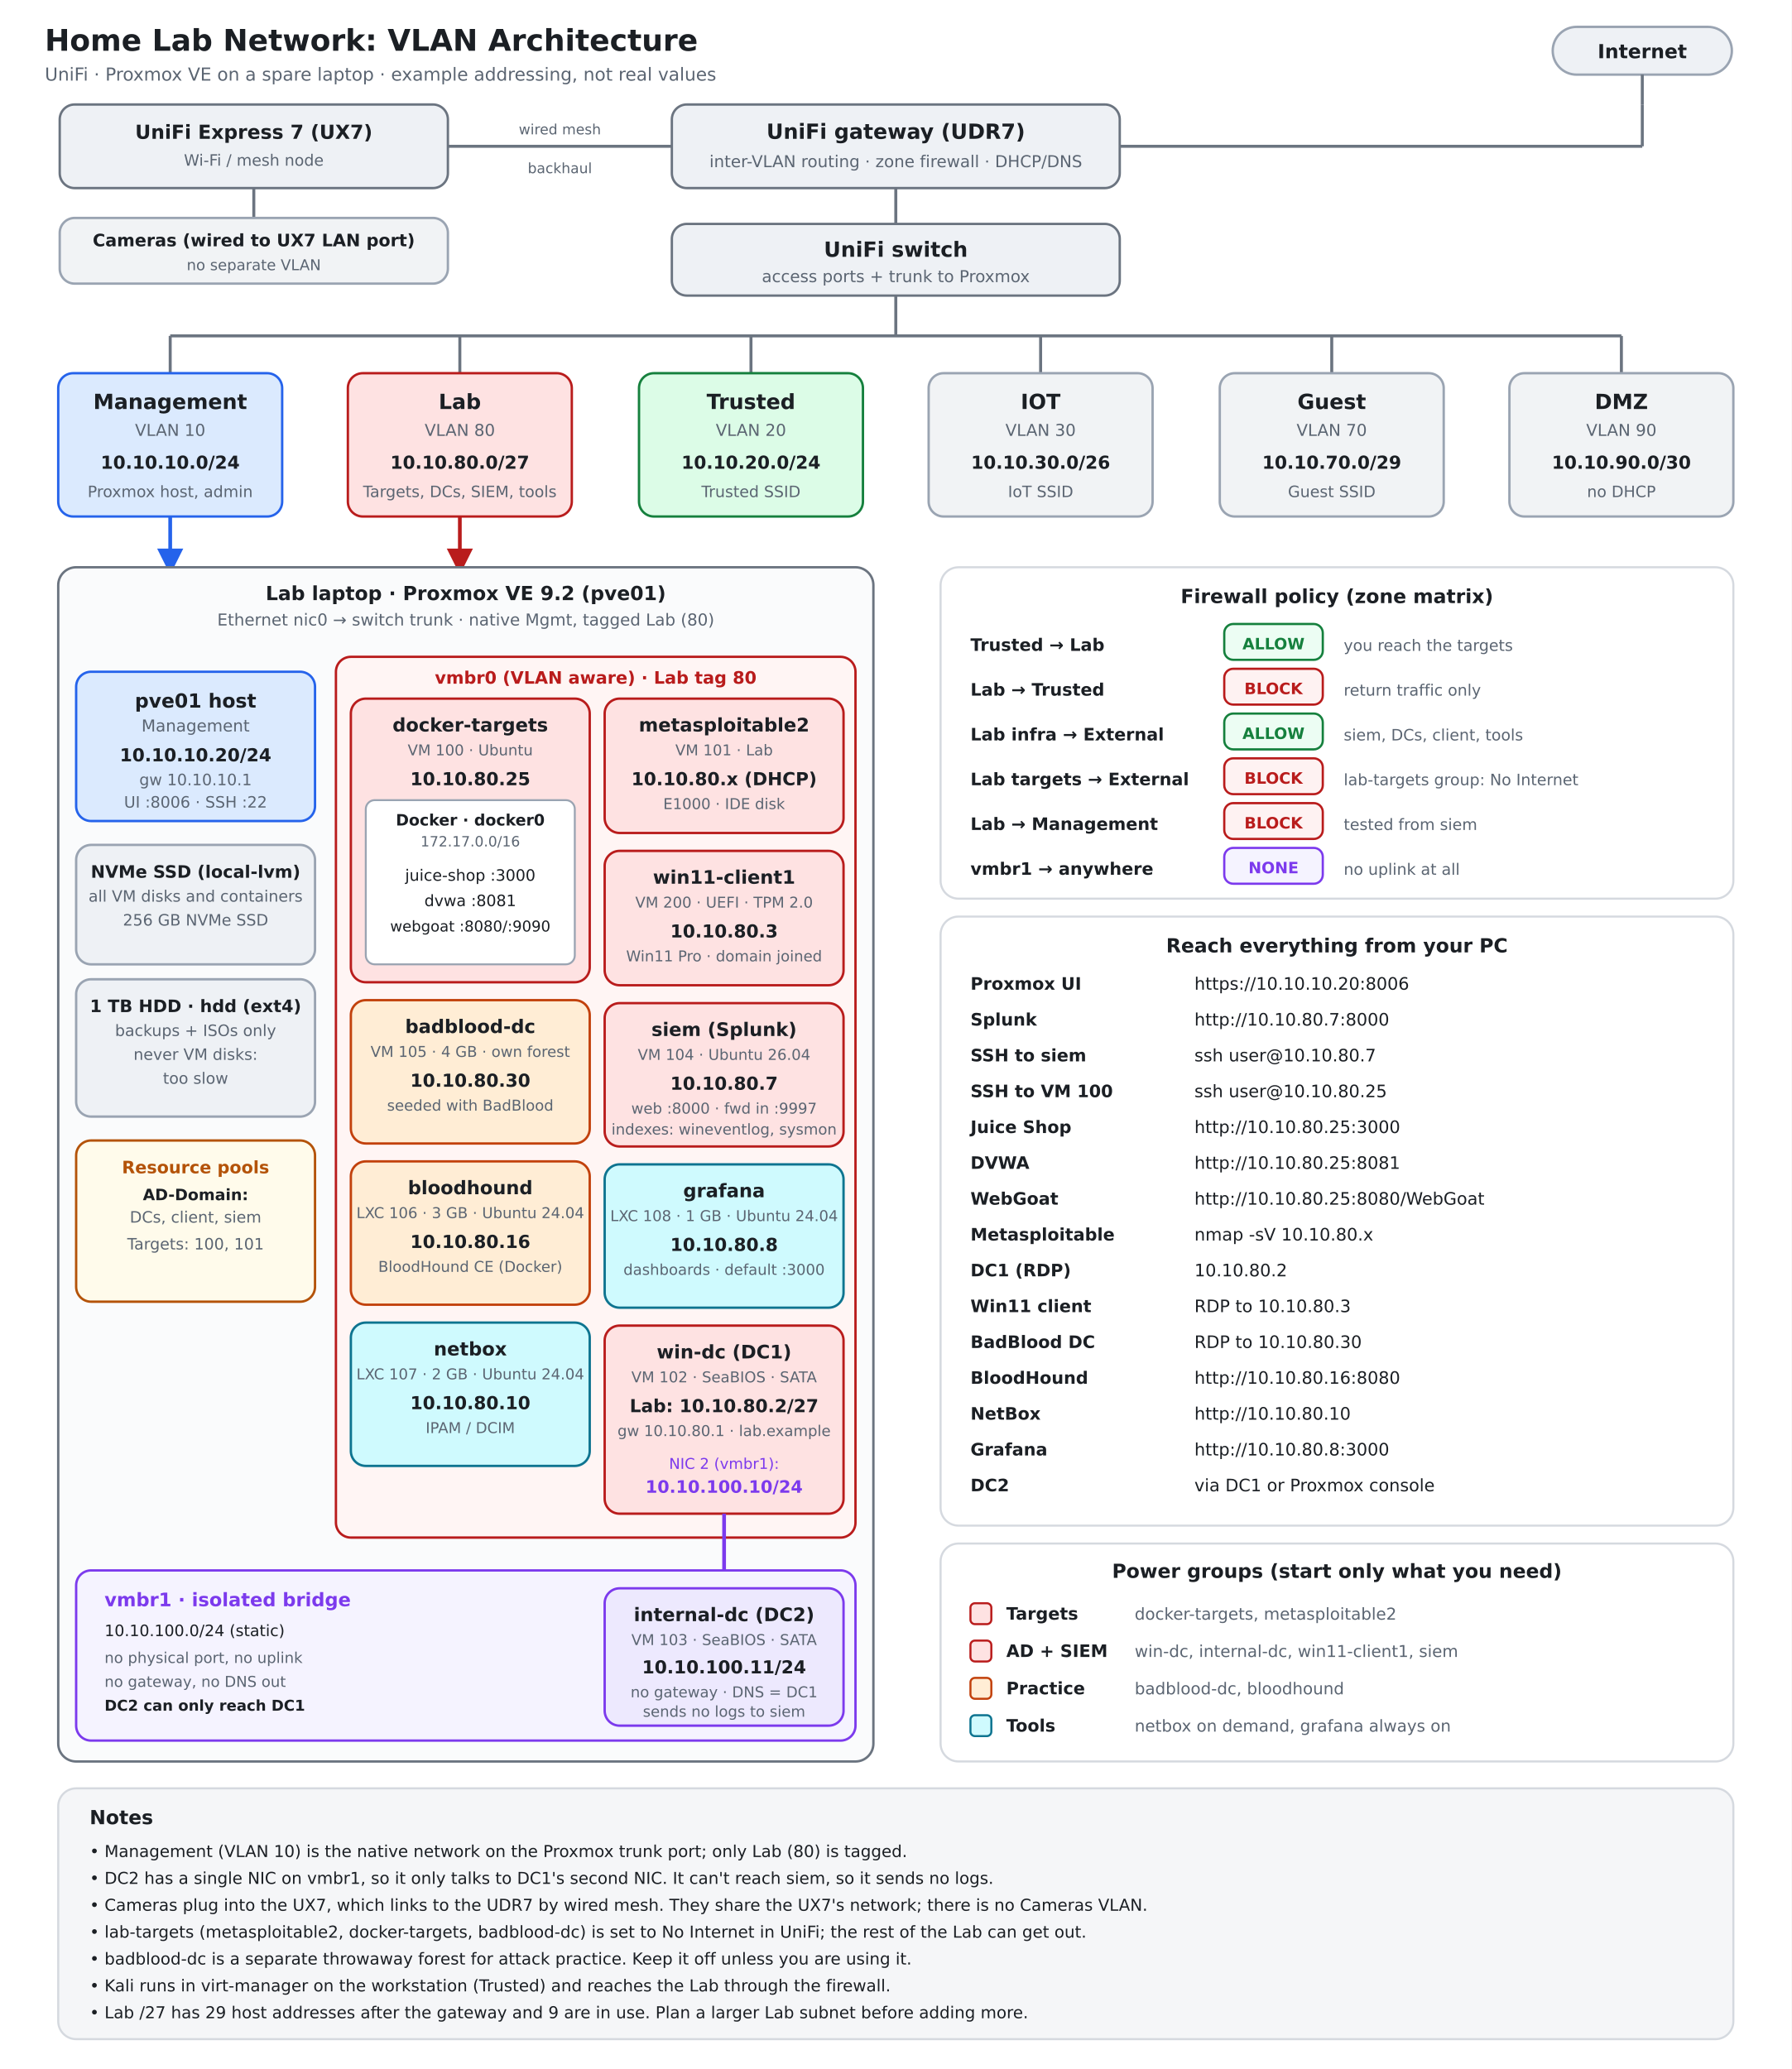
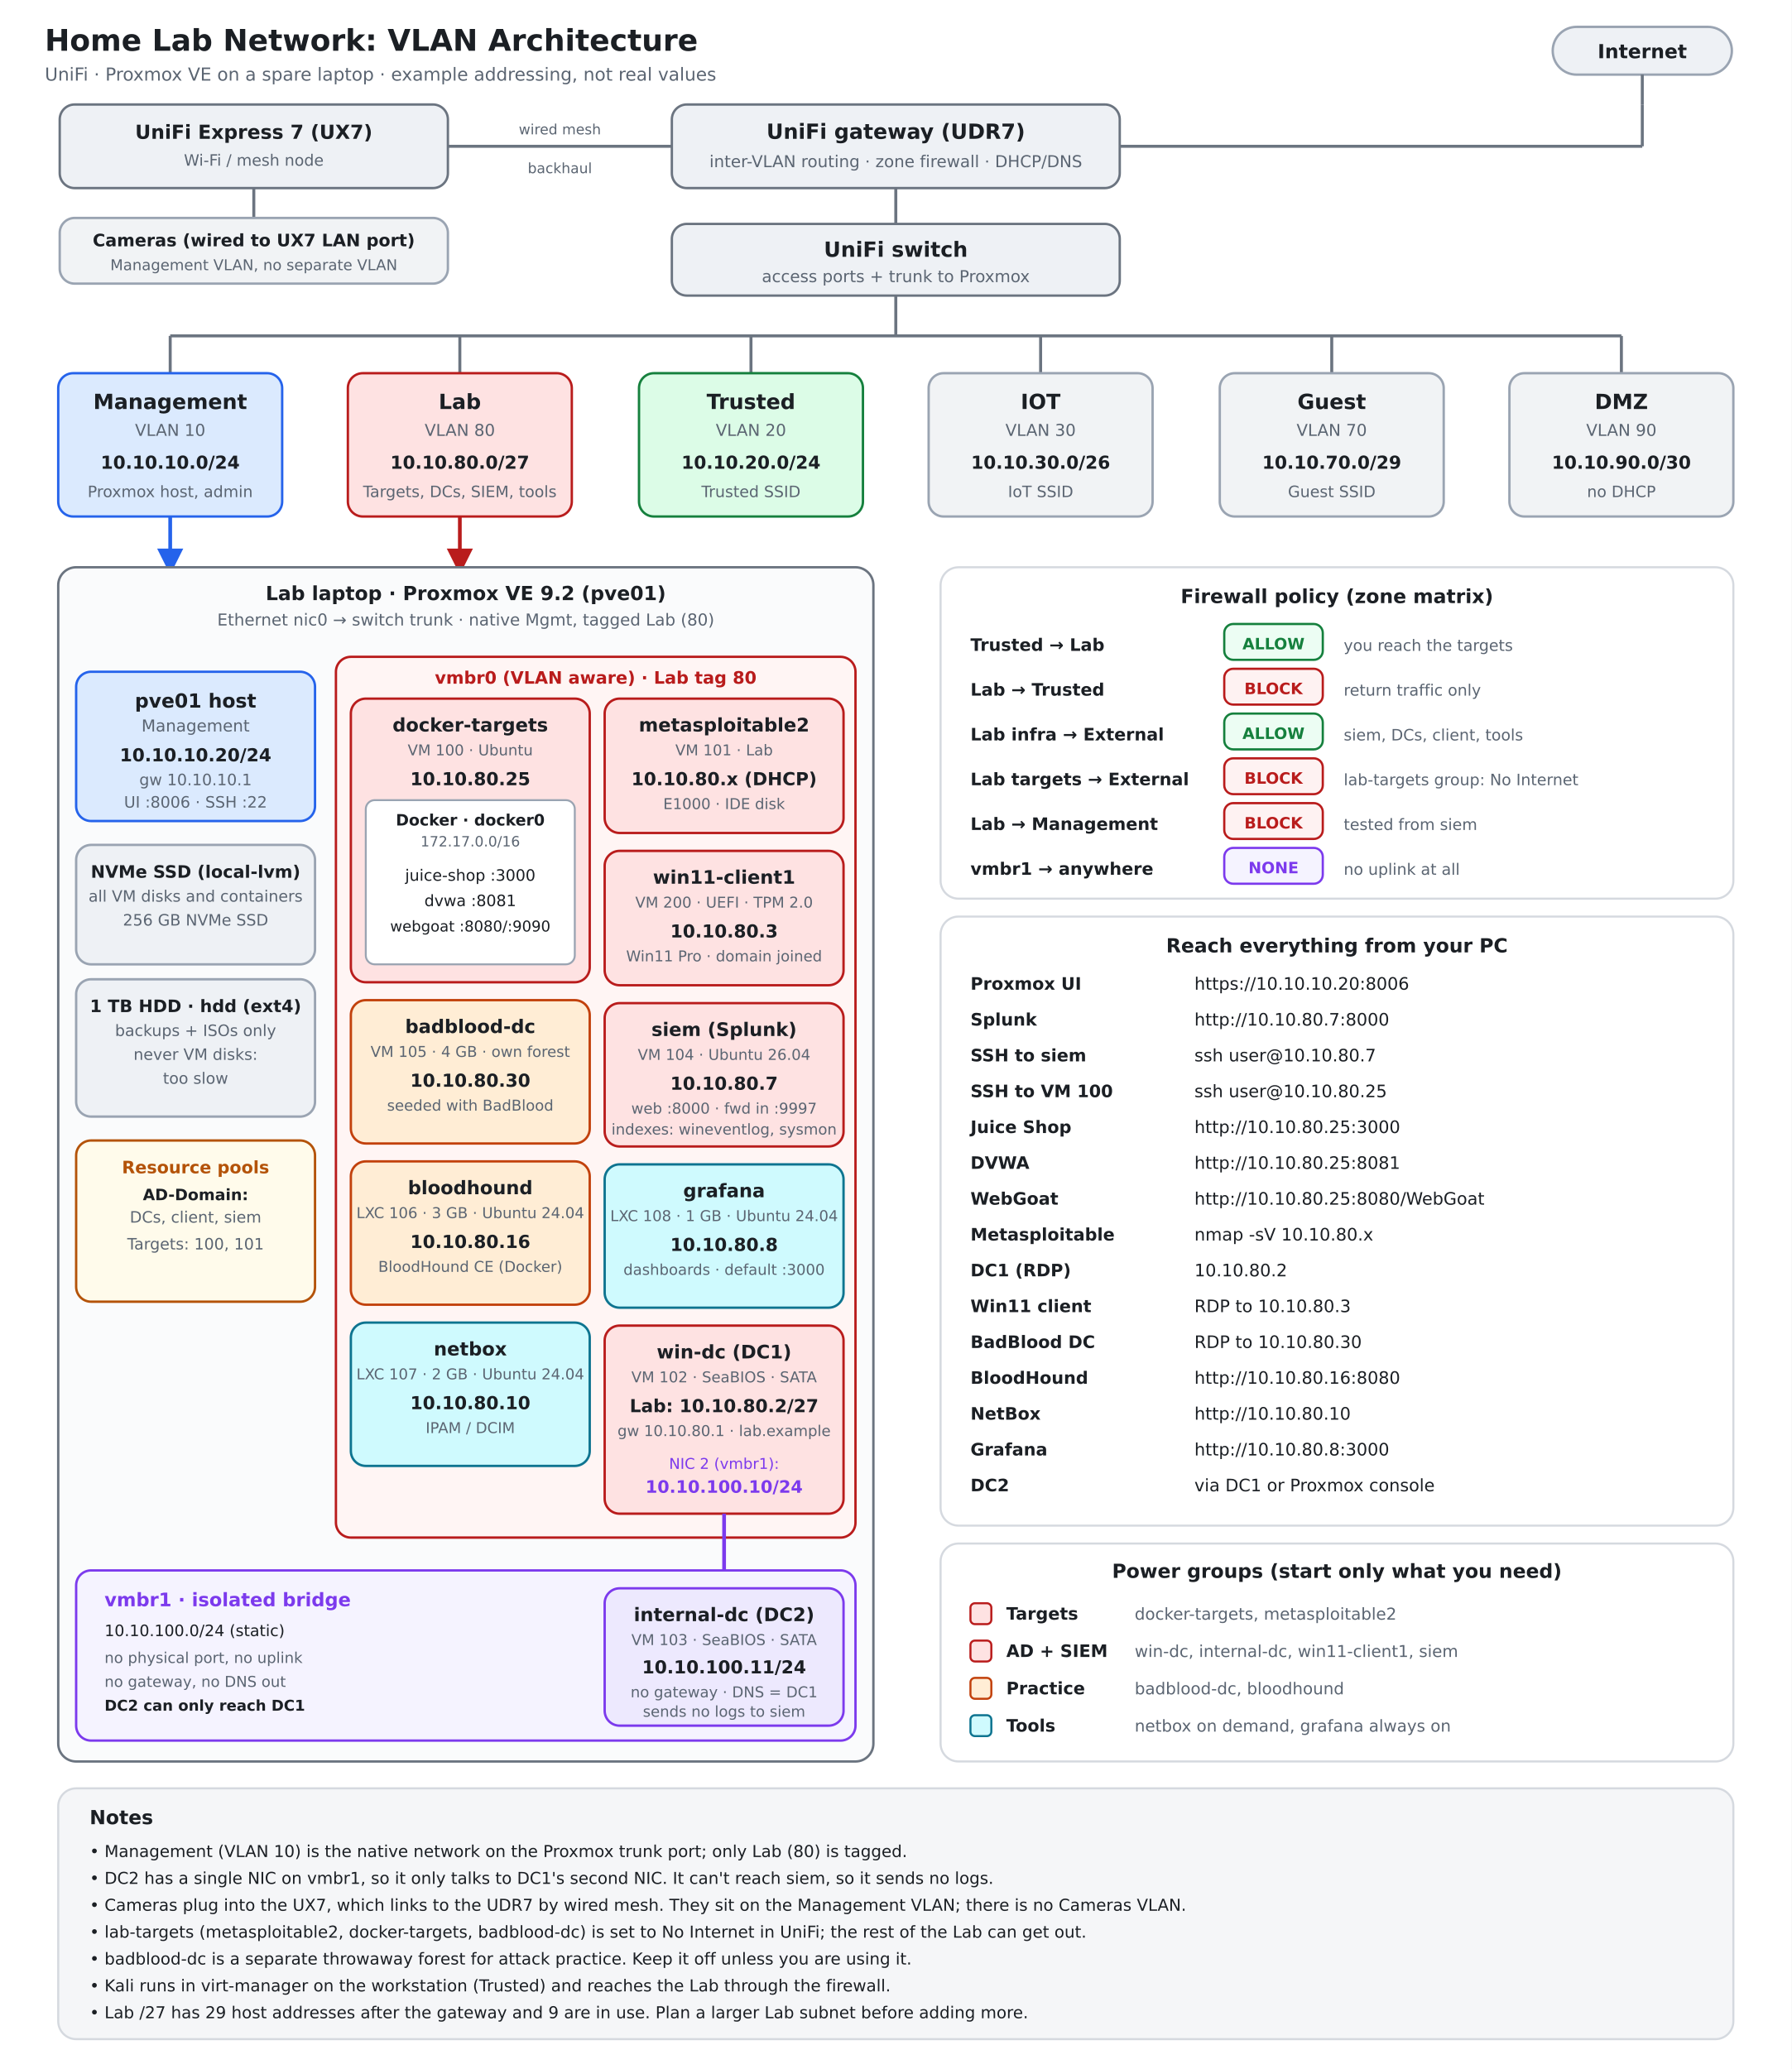
<svg xmlns="http://www.w3.org/2000/svg" width="1200" height="1386" viewBox="0 0 1200 1386">
  <defs>
    <marker id="bl" markerWidth="7" markerHeight="7" refX="5" refY="3.5" orient="auto">
      <path d="M0,0 L7,3.5 L0,7 z" fill="#2563eb" />
    </marker>
    <marker id="rd" markerWidth="7" markerHeight="7" refX="5" refY="3.5" orient="auto">
      <path d="M0,0 L7,3.5 L0,7 z" fill="#b91c1c" />
    </marker>
  </defs>
  <rect x="0" y="0" width="1200" height="1386" rx="0" fill="#ffffff" stroke="#ffffff" stroke-width="0" />
  <text x="30" y="34" font-family="DejaVu Sans, Arial, sans-serif" font-size="20" font-weight="bold" fill="#1b1f24" text-anchor="start">Home Lab Network: VLAN Architecture</text>
  <text x="30" y="54" font-family="DejaVu Sans, Arial, sans-serif" font-size="12" font-weight="normal" fill="#5b6572" text-anchor="start">UniFi · Proxmox VE on a spare laptop · example addressing, not real values</text>
  <rect x="1040" y="18" width="120" height="32" rx="16" fill="#eef1f5" stroke="#9aa4b2" stroke-width="1.6" />
  <text x="1100" y="39" font-family="DejaVu Sans, Arial, sans-serif" font-size="13" font-weight="bold" fill="#1b1f24" text-anchor="middle">Internet</text>
  <line x1="1100" y1="50" x2="1100" y2="70" stroke="#6b7480" stroke-width="2" />
  <rect x="450" y="70" width="300" height="56" rx="10" fill="#eef1f5" stroke="#6b7480" stroke-width="1.6" />
  <text x="600" y="93" font-family="DejaVu Sans, Arial, sans-serif" font-size="14" font-weight="bold" fill="#1b1f24" text-anchor="middle">UniFi gateway (UDR7)</text>
  <text x="600" y="112" font-family="DejaVu Sans, Arial, sans-serif" font-size="11" font-weight="normal" fill="#5b6572" text-anchor="middle">inter-VLAN routing · zone firewall · DHCP/DNS</text>
  <line x1="750" y1="98" x2="1100" y2="98" stroke="#6b7480" stroke-width="2" />
  <line x1="1100" y1="70" x2="1100" y2="98" stroke="#6b7480" stroke-width="2" />
  <line x1="600" y1="126" x2="600" y2="150" stroke="#6b7480" stroke-width="2" />
  <rect x="450" y="150" width="300" height="48" rx="10" fill="#eef1f5" stroke="#6b7480" stroke-width="1.6" />
  <text x="600" y="172" font-family="DejaVu Sans, Arial, sans-serif" font-size="14" font-weight="bold" fill="#1b1f24" text-anchor="middle">UniFi switch</text>
  <text x="600" y="189" font-family="DejaVu Sans, Arial, sans-serif" font-size="11" font-weight="normal" fill="#5b6572" text-anchor="middle">access ports + trunk to Proxmox</text>
  <line x1="600" y1="198" x2="600" y2="225" stroke="#6b7480" stroke-width="2" />
  <line x1="114" y1="225" x2="1086" y2="225" stroke="#6b7480" stroke-width="2" />
  <line x1="114" y1="225" x2="114" y2="250" stroke="#6b7480" stroke-width="2" />
  <rect x="39" y="250" width="150" height="96" rx="10" fill="#dbeafe" stroke="#2563eb" stroke-width="1.6" />
  <text x="114" y="274" font-family="DejaVu Sans, Arial, sans-serif" font-size="14" font-weight="bold" fill="#1b1f24" text-anchor="middle">Management</text>
  <text x="114" y="292" font-family="DejaVu Sans, Arial, sans-serif" font-size="11" font-weight="normal" fill="#5b6572" text-anchor="middle">VLAN 10</text>
  <text x="114" y="314" font-family="DejaVu Sans, Arial, sans-serif" font-size="12" font-weight="bold" fill="#1b1f24" text-anchor="middle">10.10.10.0/24</text>
  <text x="114" y="333" font-family="DejaVu Sans, Arial, sans-serif" font-size="10.5" font-weight="normal" fill="#5b6572" text-anchor="middle">Proxmox host, admin</text>
  <line x1="308" y1="225" x2="308" y2="250" stroke="#6b7480" stroke-width="2" />
  <rect x="233" y="250" width="150" height="96" rx="10" fill="#fee2e2" stroke="#b91c1c" stroke-width="1.6" />
  <text x="308" y="274" font-family="DejaVu Sans, Arial, sans-serif" font-size="14" font-weight="bold" fill="#1b1f24" text-anchor="middle">Lab</text>
  <text x="308" y="292" font-family="DejaVu Sans, Arial, sans-serif" font-size="11" font-weight="normal" fill="#5b6572" text-anchor="middle">VLAN 80</text>
  <text x="308" y="314" font-family="DejaVu Sans, Arial, sans-serif" font-size="12" font-weight="bold" fill="#1b1f24" text-anchor="middle">10.10.80.0/27</text>
  <text x="308" y="333" font-family="DejaVu Sans, Arial, sans-serif" font-size="10.5" font-weight="normal" fill="#5b6572" text-anchor="middle">Targets, DCs, SIEM, tools</text>
  <line x1="503" y1="225" x2="503" y2="250" stroke="#6b7480" stroke-width="2" />
  <rect x="428" y="250" width="150" height="96" rx="10" fill="#dcfce7" stroke="#15803d" stroke-width="1.6" />
  <text x="503" y="274" font-family="DejaVu Sans, Arial, sans-serif" font-size="14" font-weight="bold" fill="#1b1f24" text-anchor="middle">Trusted</text>
  <text x="503" y="292" font-family="DejaVu Sans, Arial, sans-serif" font-size="11" font-weight="normal" fill="#5b6572" text-anchor="middle">VLAN 20</text>
  <text x="503" y="314" font-family="DejaVu Sans, Arial, sans-serif" font-size="12" font-weight="bold" fill="#1b1f24" text-anchor="middle">10.10.20.0/24</text>
  <text x="503" y="333" font-family="DejaVu Sans, Arial, sans-serif" font-size="10.5" font-weight="normal" fill="#5b6572" text-anchor="middle">Trusted SSID</text>
  <line x1="697" y1="225" x2="697" y2="250" stroke="#6b7480" stroke-width="2" />
  <rect x="622" y="250" width="150" height="96" rx="10" fill="#f1f3f5" stroke="#9aa4b2" stroke-width="1.6" />
  <text x="697" y="274" font-family="DejaVu Sans, Arial, sans-serif" font-size="14" font-weight="bold" fill="#1b1f24" text-anchor="middle">IOT</text>
  <text x="697" y="292" font-family="DejaVu Sans, Arial, sans-serif" font-size="11" font-weight="normal" fill="#5b6572" text-anchor="middle">VLAN 30</text>
  <text x="697" y="314" font-family="DejaVu Sans, Arial, sans-serif" font-size="12" font-weight="bold" fill="#1b1f24" text-anchor="middle">10.10.30.0/26</text>
  <text x="697" y="333" font-family="DejaVu Sans, Arial, sans-serif" font-size="10.5" font-weight="normal" fill="#5b6572" text-anchor="middle">IoT SSID</text>
  <line x1="892" y1="225" x2="892" y2="250" stroke="#6b7480" stroke-width="2" />
  <rect x="817" y="250" width="150" height="96" rx="10" fill="#f1f3f5" stroke="#9aa4b2" stroke-width="1.6" />
  <text x="892" y="274" font-family="DejaVu Sans, Arial, sans-serif" font-size="14" font-weight="bold" fill="#1b1f24" text-anchor="middle">Guest</text>
  <text x="892" y="292" font-family="DejaVu Sans, Arial, sans-serif" font-size="11" font-weight="normal" fill="#5b6572" text-anchor="middle">VLAN 70</text>
  <text x="892" y="314" font-family="DejaVu Sans, Arial, sans-serif" font-size="12" font-weight="bold" fill="#1b1f24" text-anchor="middle">10.10.70.0/29</text>
  <text x="892" y="333" font-family="DejaVu Sans, Arial, sans-serif" font-size="10.5" font-weight="normal" fill="#5b6572" text-anchor="middle">Guest SSID</text>
  <line x1="1086" y1="225" x2="1086" y2="250" stroke="#6b7480" stroke-width="2" />
  <rect x="1011" y="250" width="150" height="96" rx="10" fill="#f1f3f5" stroke="#9aa4b2" stroke-width="1.6" />
  <text x="1086" y="274" font-family="DejaVu Sans, Arial, sans-serif" font-size="14" font-weight="bold" fill="#1b1f24" text-anchor="middle">DMZ</text>
  <text x="1086" y="292" font-family="DejaVu Sans, Arial, sans-serif" font-size="11" font-weight="normal" fill="#5b6572" text-anchor="middle">VLAN 90</text>
  <text x="1086" y="314" font-family="DejaVu Sans, Arial, sans-serif" font-size="12" font-weight="bold" fill="#1b1f24" text-anchor="middle">10.10.90.0/30</text>
  <text x="1086" y="333" font-family="DejaVu Sans, Arial, sans-serif" font-size="10.5" font-weight="normal" fill="#5b6572" text-anchor="middle">no DHCP</text>
  <rect x="40" y="70" width="260" height="56" rx="10" fill="#eef1f5" stroke="#6b7480" stroke-width="1.6" />
  <text x="170" y="93" font-family="DejaVu Sans, Arial, sans-serif" font-size="13" font-weight="bold" fill="#1b1f24" text-anchor="middle">UniFi Express 7 (UX7)</text>
  <text x="170" y="111" font-family="DejaVu Sans, Arial, sans-serif" font-size="10.5" font-weight="normal" fill="#5b6572" text-anchor="middle">Wi-Fi / mesh node</text>
  <line x1="300" y1="98" x2="450" y2="98" stroke="#6b7480" stroke-width="2" />
  <text x="375" y="90" font-family="DejaVu Sans, Arial, sans-serif" font-size="9.5" font-weight="normal" fill="#5b6572" text-anchor="middle">wired mesh</text>
  <text x="375" y="116" font-family="DejaVu Sans, Arial, sans-serif" font-size="9.5" font-weight="normal" fill="#5b6572" text-anchor="middle">backhaul</text>
  <line x1="170" y1="126" x2="170" y2="146" stroke="#6b7480" stroke-width="2" />
  <rect x="40" y="146" width="260" height="44" rx="10" fill="#f1f3f5" stroke="#9aa4b2" stroke-width="1.6" />
  <text x="170" y="165" font-family="DejaVu Sans, Arial, sans-serif" font-size="11.5" font-weight="bold" fill="#1b1f24" text-anchor="middle">Cameras (wired to UX7 LAN port)</text>
-   <text x="170" y="181" font-family="DejaVu Sans, Arial, sans-serif" font-size="10" font-weight="normal" fill="#5b6572" text-anchor="middle">no separate VLAN</text>
+   <text x="170" y="181" font-family="DejaVu Sans, Arial, sans-serif" font-size="10" font-weight="normal" fill="#5b6572" text-anchor="middle">Management VLAN, no separate VLAN</text>
  <line x1="114" y1="346" x2="114" y2="380" stroke="#2563eb" stroke-width="2.5" marker-end="url(#bl)" />
  <line x1="308" y1="346" x2="308" y2="380" stroke="#b91c1c" stroke-width="2.5" marker-end="url(#rd)" />
  <rect x="39" y="380" width="546" height="800" rx="12" fill="#fafbfc" stroke="#6b7480" stroke-width="1.6" />
  <text x="312" y="402" font-family="DejaVu Sans, Arial, sans-serif" font-size="13" font-weight="bold" fill="#1b1f24" text-anchor="middle">Lab laptop · Proxmox VE 9.2 (pve01)</text>
  <text x="312" y="419" font-family="DejaVu Sans, Arial, sans-serif" font-size="11" font-weight="normal" fill="#5b6572" text-anchor="middle">Ethernet nic0 → switch trunk · native Mgmt, tagged Lab (80)</text>
  <rect x="51" y="450" width="160" height="100" rx="10" fill="#dbeafe" stroke="#2563eb" stroke-width="1.6" />
  <text x="131" y="474" font-family="DejaVu Sans, Arial, sans-serif" font-size="13" font-weight="bold" fill="#1b1f24" text-anchor="middle">pve01 host</text>
  <text x="131" y="490" font-family="DejaVu Sans, Arial, sans-serif" font-size="11" font-weight="normal" fill="#5b6572" text-anchor="middle">Management</text>
  <text x="131" y="510" font-family="DejaVu Sans, Arial, sans-serif" font-size="12" font-weight="bold" fill="#1b1f24" text-anchor="middle">10.10.10.20/24</text>
  <text x="131" y="526" font-family="DejaVu Sans, Arial, sans-serif" font-size="10.5" font-weight="normal" fill="#5b6572" text-anchor="middle">gw 10.10.10.1</text>
  <text x="131" y="541" font-family="DejaVu Sans, Arial, sans-serif" font-size="10.5" font-weight="normal" fill="#5b6572" text-anchor="middle">UI :8006 · SSH :22</text>
  <rect x="51" y="566" width="160" height="80" rx="10" fill="#eef1f5" stroke="#9aa4b2" stroke-width="1.6" />
  <text x="131" y="588" font-family="DejaVu Sans, Arial, sans-serif" font-size="11.5" font-weight="bold" fill="#1b1f24" text-anchor="middle">NVMe SSD (local-lvm)</text>
  <text x="131" y="604" font-family="DejaVu Sans, Arial, sans-serif" font-size="10.5" font-weight="normal" fill="#5b6572" text-anchor="middle">all VM disks and containers</text>
  <text x="131" y="620" font-family="DejaVu Sans, Arial, sans-serif" font-size="10.5" font-weight="normal" fill="#5b6572" text-anchor="middle">256 GB NVMe SSD</text>
  <rect x="51" y="656" width="160" height="92" rx="10" fill="#eef1f5" stroke="#9aa4b2" stroke-width="1.6" />
  <text x="131" y="678" font-family="DejaVu Sans, Arial, sans-serif" font-size="11.5" font-weight="bold" fill="#1b1f24" text-anchor="middle">1 TB HDD · hdd (ext4)</text>
  <text x="131" y="694" font-family="DejaVu Sans, Arial, sans-serif" font-size="10.5" font-weight="normal" fill="#5b6572" text-anchor="middle">backups + ISOs only</text>
  <text x="131" y="710" font-family="DejaVu Sans, Arial, sans-serif" font-size="10.5" font-weight="normal" fill="#5b6572" text-anchor="middle">never VM disks:</text>
  <text x="131" y="726" font-family="DejaVu Sans, Arial, sans-serif" font-size="10.5" font-weight="normal" fill="#5b6572" text-anchor="middle">too slow</text>
  <rect x="51" y="764" width="160" height="108" rx="10" fill="#fffbeb" stroke="#b45309" stroke-width="1.6" />
  <text x="131" y="786" font-family="DejaVu Sans, Arial, sans-serif" font-size="11.5" font-weight="bold" fill="#b45309" text-anchor="middle">Resource pools</text>
  <text x="131" y="804" font-family="DejaVu Sans, Arial, sans-serif" font-size="10.5" font-weight="bold" fill="#1b1f24" text-anchor="middle">AD-Domain:</text>
  <text x="131" y="819" font-family="DejaVu Sans, Arial, sans-serif" font-size="10.5" font-weight="normal" fill="#5b6572" text-anchor="middle">DCs, client, siem</text>
  <text x="131" y="837" font-family="DejaVu Sans, Arial, sans-serif" font-size="10.5" font-weight="normal" fill="#5b6572" text-anchor="middle">Targets: 100, 101</text>
  <rect x="225" y="440" width="348" height="590" rx="10" fill="#fff5f4" stroke="#b91c1c" stroke-width="1.6" />
  <text x="399" y="458" font-family="DejaVu Sans, Arial, sans-serif" font-size="11.5" font-weight="bold" fill="#b91c1c" text-anchor="middle">vmbr0 (VLAN aware) · Lab tag 80</text>
  <rect x="235" y="468" width="160" height="190" rx="10" fill="#fee2e2" stroke="#b91c1c" stroke-width="1.6" />
  <text x="315" y="490" font-family="DejaVu Sans, Arial, sans-serif" font-size="12.5" font-weight="bold" fill="#1b1f24" text-anchor="middle">docker-targets</text>
  <text x="315" y="506" font-family="DejaVu Sans, Arial, sans-serif" font-size="10" font-weight="normal" fill="#5b6572" text-anchor="middle">VM 100 · Ubuntu</text>
  <text x="315" y="526" font-family="DejaVu Sans, Arial, sans-serif" font-size="12" font-weight="bold" fill="#1b1f24" text-anchor="middle">10.10.80.25</text>
  <rect x="245" y="536" width="140" height="110" rx="6" fill="#ffffff" stroke="#9aa4b2" stroke-width="1.3" />
  <text x="315" y="553" font-family="DejaVu Sans, Arial, sans-serif" font-size="10.5" font-weight="bold" fill="#1b1f24" text-anchor="middle">Docker · docker0</text>
  <text x="315" y="567" font-family="DejaVu Sans, Arial, sans-serif" font-size="9.5" font-weight="normal" fill="#5b6572" text-anchor="middle">172.17.0.0/16</text>
  <text x="315" y="590" font-family="DejaVu Sans, Arial, sans-serif" font-size="10.5" font-weight="normal" fill="#1b1f24" text-anchor="middle">juice-shop :3000</text>
  <text x="315" y="607" font-family="DejaVu Sans, Arial, sans-serif" font-size="10.5" font-weight="normal" fill="#1b1f24" text-anchor="middle">dvwa :8081</text>
  <text x="315" y="624" font-family="DejaVu Sans, Arial, sans-serif" font-size="10" font-weight="normal" fill="#1b1f24" text-anchor="middle">webgoat :8080/:9090</text>
  <rect x="235" y="670" width="160" height="96" rx="10" fill="#ffedd5" stroke="#c2410c" stroke-width="1.6" />
  <text x="315.0" y="692" font-family="DejaVu Sans, Arial, sans-serif" font-size="12.5" font-weight="bold" fill="#1b1f24" text-anchor="middle">badblood-dc</text>
  <text x="315.0" y="708" font-family="DejaVu Sans, Arial, sans-serif" font-size="10" font-weight="normal" fill="#5b6572" text-anchor="middle">VM 105 · 4 GB · own forest</text>
  <text x="315.0" y="728" font-family="DejaVu Sans, Arial, sans-serif" font-size="12" font-weight="bold" fill="#1b1f24" text-anchor="middle">10.10.80.30</text>
  <text x="315.0" y="744" font-family="DejaVu Sans, Arial, sans-serif" font-size="10" font-weight="normal" fill="#5b6572" text-anchor="middle">seeded with BadBlood</text>
  <rect x="235" y="778" width="160" height="96" rx="10" fill="#ffedd5" stroke="#c2410c" stroke-width="1.6" />
  <text x="315.0" y="800" font-family="DejaVu Sans, Arial, sans-serif" font-size="12.5" font-weight="bold" fill="#1b1f24" text-anchor="middle">bloodhound</text>
  <text x="315.0" y="816" font-family="DejaVu Sans, Arial, sans-serif" font-size="10" font-weight="normal" fill="#5b6572" text-anchor="middle">LXC 106 · 3 GB · Ubuntu 24.04</text>
  <text x="315.0" y="836" font-family="DejaVu Sans, Arial, sans-serif" font-size="12" font-weight="bold" fill="#1b1f24" text-anchor="middle">10.10.80.16</text>
  <text x="315.0" y="852" font-family="DejaVu Sans, Arial, sans-serif" font-size="10" font-weight="normal" fill="#5b6572" text-anchor="middle">BloodHound CE (Docker)</text>
  <rect x="235" y="886" width="160" height="96" rx="10" fill="#cffafe" stroke="#0e7490" stroke-width="1.6" />
  <text x="315.0" y="908" font-family="DejaVu Sans, Arial, sans-serif" font-size="12.5" font-weight="bold" fill="#1b1f24" text-anchor="middle">netbox</text>
  <text x="315.0" y="924" font-family="DejaVu Sans, Arial, sans-serif" font-size="10" font-weight="normal" fill="#5b6572" text-anchor="middle">LXC 107 · 2 GB · Ubuntu 24.04</text>
  <text x="315.0" y="944" font-family="DejaVu Sans, Arial, sans-serif" font-size="12" font-weight="bold" fill="#1b1f24" text-anchor="middle">10.10.80.10</text>
  <text x="315.0" y="960" font-family="DejaVu Sans, Arial, sans-serif" font-size="10" font-weight="normal" fill="#5b6572" text-anchor="middle">IPAM / DCIM</text>
  <rect x="405" y="468" width="160" height="90" rx="10" fill="#fee2e2" stroke="#b91c1c" stroke-width="1.6" />
  <text x="485.0" y="490" font-family="DejaVu Sans, Arial, sans-serif" font-size="12.5" font-weight="bold" fill="#1b1f24" text-anchor="middle">metasploitable2</text>
  <text x="485.0" y="506" font-family="DejaVu Sans, Arial, sans-serif" font-size="10" font-weight="normal" fill="#5b6572" text-anchor="middle">VM 101 · Lab</text>
  <text x="485.0" y="526" font-family="DejaVu Sans, Arial, sans-serif" font-size="12" font-weight="bold" fill="#1b1f24" text-anchor="middle">10.10.80.x (DHCP)</text>
  <text x="485.0" y="542" font-family="DejaVu Sans, Arial, sans-serif" font-size="10" font-weight="normal" fill="#5b6572" text-anchor="middle">E1000 · IDE disk</text>
  <rect x="405" y="570" width="160" height="90" rx="10" fill="#fee2e2" stroke="#b91c1c" stroke-width="1.6" />
  <text x="485.0" y="592" font-family="DejaVu Sans, Arial, sans-serif" font-size="12.5" font-weight="bold" fill="#1b1f24" text-anchor="middle">win11-client1</text>
  <text x="485.0" y="608" font-family="DejaVu Sans, Arial, sans-serif" font-size="10" font-weight="normal" fill="#5b6572" text-anchor="middle">VM 200 · UEFI · TPM 2.0</text>
  <text x="485.0" y="628" font-family="DejaVu Sans, Arial, sans-serif" font-size="12" font-weight="bold" fill="#1b1f24" text-anchor="middle">10.10.80.3</text>
  <text x="485.0" y="644" font-family="DejaVu Sans, Arial, sans-serif" font-size="10" font-weight="normal" fill="#5b6572" text-anchor="middle">Win11 Pro · domain joined</text>
  <rect x="405" y="672" width="160" height="96" rx="10" fill="#fee2e2" stroke="#b91c1c" stroke-width="1.6" />
  <text x="485.0" y="694" font-family="DejaVu Sans, Arial, sans-serif" font-size="12.5" font-weight="bold" fill="#1b1f24" text-anchor="middle">siem (Splunk)</text>
  <text x="485.0" y="710" font-family="DejaVu Sans, Arial, sans-serif" font-size="10" font-weight="normal" fill="#5b6572" text-anchor="middle">VM 104 · Ubuntu 26.04</text>
  <text x="485.0" y="730" font-family="DejaVu Sans, Arial, sans-serif" font-size="12" font-weight="bold" fill="#1b1f24" text-anchor="middle">10.10.80.7</text>
  <text x="485.0" y="746" font-family="DejaVu Sans, Arial, sans-serif" font-size="10" font-weight="normal" fill="#5b6572" text-anchor="middle">web :8000 · fwd in :9997</text>
  <text x="485.0" y="760" font-family="DejaVu Sans, Arial, sans-serif" font-size="10" font-weight="normal" fill="#5b6572" text-anchor="middle">indexes: wineventlog, sysmon</text>
  <rect x="405" y="780" width="160" height="96" rx="10" fill="#cffafe" stroke="#0e7490" stroke-width="1.6" />
  <text x="485.0" y="802" font-family="DejaVu Sans, Arial, sans-serif" font-size="12.5" font-weight="bold" fill="#1b1f24" text-anchor="middle">grafana</text>
  <text x="485.0" y="818" font-family="DejaVu Sans, Arial, sans-serif" font-size="10" font-weight="normal" fill="#5b6572" text-anchor="middle">LXC 108 · 1 GB · Ubuntu 24.04</text>
  <text x="485.0" y="838" font-family="DejaVu Sans, Arial, sans-serif" font-size="12" font-weight="bold" fill="#1b1f24" text-anchor="middle">10.10.80.8</text>
  <text x="485.0" y="854" font-family="DejaVu Sans, Arial, sans-serif" font-size="10" font-weight="normal" fill="#5b6572" text-anchor="middle">dashboards · default :3000</text>
  <rect x="405" y="888" width="160" height="126" rx="10" fill="#fee2e2" stroke="#b91c1c" stroke-width="1.6" />
  <text x="485" y="910" font-family="DejaVu Sans, Arial, sans-serif" font-size="12.5" font-weight="bold" fill="#1b1f24" text-anchor="middle">win-dc (DC1)</text>
  <text x="485" y="926" font-family="DejaVu Sans, Arial, sans-serif" font-size="10" font-weight="normal" fill="#5b6572" text-anchor="middle">VM 102 · SeaBIOS · SATA</text>
  <text x="485" y="946" font-family="DejaVu Sans, Arial, sans-serif" font-size="12" font-weight="bold" fill="#1b1f24" text-anchor="middle">Lab: 10.10.80.2/27</text>
  <text x="485" y="962" font-family="DejaVu Sans, Arial, sans-serif" font-size="10" font-weight="normal" fill="#5b6572" text-anchor="middle">gw 10.10.80.1 · lab.example</text>
  <text x="485" y="984" font-family="DejaVu Sans, Arial, sans-serif" font-size="10" font-weight="normal" fill="#7c3aed" text-anchor="middle">NIC 2 (vmbr1):</text>
  <text x="485" y="1000" font-family="DejaVu Sans, Arial, sans-serif" font-size="11.5" font-weight="bold" fill="#7c3aed" text-anchor="middle">10.10.100.10/24</text>
  <line x1="485" y1="1014" x2="485" y2="1068" stroke="#7c3aed" stroke-width="2.5" />
  <rect x="51" y="1052" width="522" height="114" rx="10" fill="#f5f3ff" stroke="#7c3aed" stroke-width="1.6" />
  <text x="70" y="1076" font-family="DejaVu Sans, Arial, sans-serif" font-size="12.5" font-weight="bold" fill="#7c3aed" text-anchor="start">vmbr1 · isolated bridge</text>
  <text x="70" y="1096" font-family="DejaVu Sans, Arial, sans-serif" font-size="10.5" font-weight="normal" fill="#1b1f24" text-anchor="start">10.10.100.0/24 (static)</text>
  <text x="70" y="1114" font-family="DejaVu Sans, Arial, sans-serif" font-size="10" font-weight="normal" fill="#5b6572" text-anchor="start">no physical port, no uplink</text>
  <text x="70" y="1130" font-family="DejaVu Sans, Arial, sans-serif" font-size="10" font-weight="normal" fill="#5b6572" text-anchor="start">no gateway, no DNS out</text>
  <text x="70" y="1146" font-family="DejaVu Sans, Arial, sans-serif" font-size="10" font-weight="bold" fill="#1b1f24" text-anchor="start">DC2 can only reach DC1</text>
  <rect x="405" y="1064" width="160" height="92" rx="10" fill="#ede9fe" stroke="#7c3aed" stroke-width="1.6" />
  <text x="485" y="1086" font-family="DejaVu Sans, Arial, sans-serif" font-size="12.5" font-weight="bold" fill="#1b1f24" text-anchor="middle">internal-dc (DC2)</text>
  <text x="485" y="1102" font-family="DejaVu Sans, Arial, sans-serif" font-size="10" font-weight="normal" fill="#5b6572" text-anchor="middle">VM 103 · SeaBIOS · SATA</text>
  <text x="485" y="1121" font-family="DejaVu Sans, Arial, sans-serif" font-size="12" font-weight="bold" fill="#1b1f24" text-anchor="middle">10.10.100.11/24</text>
  <text x="485" y="1137" font-family="DejaVu Sans, Arial, sans-serif" font-size="10" font-weight="normal" fill="#5b6572" text-anchor="middle">no gateway · DNS = DC1</text>
  <text x="485" y="1150" font-family="DejaVu Sans, Arial, sans-serif" font-size="10" font-weight="normal" fill="#5b6572" text-anchor="middle">sends no logs to siem</text>
  <rect x="630" y="380" width="531" height="222" rx="12" fill="#ffffff" stroke="#d5d9df" stroke-width="1.4" />
  <text x="895.5" y="404" font-family="DejaVu Sans, Arial, sans-serif" font-size="13" font-weight="bold" fill="#1b1f24" text-anchor="middle">Firewall policy (zone matrix)</text>
  <text x="650" y="436" font-family="DejaVu Sans, Arial, sans-serif" font-size="11.5" font-weight="bold" fill="#1b1f24" text-anchor="start">Trusted → Lab</text>
  <rect x="820" y="418" width="66" height="24" rx="6" fill="#ecfdf3" stroke="#15803d" stroke-width="1.5" />
  <text x="853" y="435" font-family="DejaVu Sans, Arial, sans-serif" font-size="10.5" font-weight="bold" fill="#15803d" text-anchor="middle">ALLOW</text>
  <text x="900" y="436" font-family="DejaVu Sans, Arial, sans-serif" font-size="10.5" font-weight="normal" fill="#5b6572" text-anchor="start">you reach the targets</text>
  <text x="650" y="466" font-family="DejaVu Sans, Arial, sans-serif" font-size="11.5" font-weight="bold" fill="#1b1f24" text-anchor="start">Lab → Trusted</text>
  <rect x="820" y="448" width="66" height="24" rx="6" fill="#fef2f2" stroke="#b91c1c" stroke-width="1.5" />
  <text x="853" y="465" font-family="DejaVu Sans, Arial, sans-serif" font-size="10.5" font-weight="bold" fill="#b91c1c" text-anchor="middle">BLOCK</text>
  <text x="900" y="466" font-family="DejaVu Sans, Arial, sans-serif" font-size="10.5" font-weight="normal" fill="#5b6572" text-anchor="start">return traffic only</text>
  <text x="650" y="496" font-family="DejaVu Sans, Arial, sans-serif" font-size="11.5" font-weight="bold" fill="#1b1f24" text-anchor="start">Lab infra → External</text>
  <rect x="820" y="478" width="66" height="24" rx="6" fill="#ecfdf3" stroke="#15803d" stroke-width="1.5" />
  <text x="853" y="495" font-family="DejaVu Sans, Arial, sans-serif" font-size="10.5" font-weight="bold" fill="#15803d" text-anchor="middle">ALLOW</text>
  <text x="900" y="496" font-family="DejaVu Sans, Arial, sans-serif" font-size="10.5" font-weight="normal" fill="#5b6572" text-anchor="start">siem, DCs, client, tools</text>
  <text x="650" y="526" font-family="DejaVu Sans, Arial, sans-serif" font-size="11.5" font-weight="bold" fill="#1b1f24" text-anchor="start">Lab targets → External</text>
  <rect x="820" y="508" width="66" height="24" rx="6" fill="#fef2f2" stroke="#b91c1c" stroke-width="1.5" />
  <text x="853" y="525" font-family="DejaVu Sans, Arial, sans-serif" font-size="10.5" font-weight="bold" fill="#b91c1c" text-anchor="middle">BLOCK</text>
  <text x="900" y="526" font-family="DejaVu Sans, Arial, sans-serif" font-size="10.5" font-weight="normal" fill="#5b6572" text-anchor="start">lab-targets group: No Internet</text>
  <text x="650" y="556" font-family="DejaVu Sans, Arial, sans-serif" font-size="11.5" font-weight="bold" fill="#1b1f24" text-anchor="start">Lab → Management</text>
  <rect x="820" y="538" width="66" height="24" rx="6" fill="#fef2f2" stroke="#b91c1c" stroke-width="1.5" />
  <text x="853" y="555" font-family="DejaVu Sans, Arial, sans-serif" font-size="10.5" font-weight="bold" fill="#b91c1c" text-anchor="middle">BLOCK</text>
  <text x="900" y="556" font-family="DejaVu Sans, Arial, sans-serif" font-size="10.5" font-weight="normal" fill="#5b6572" text-anchor="start">tested from siem</text>
  <text x="650" y="586" font-family="DejaVu Sans, Arial, sans-serif" font-size="11.5" font-weight="bold" fill="#1b1f24" text-anchor="start">vmbr1 → anywhere</text>
  <rect x="820" y="568" width="66" height="24" rx="6" fill="#f5f3ff" stroke="#7c3aed" stroke-width="1.5" />
  <text x="853" y="585" font-family="DejaVu Sans, Arial, sans-serif" font-size="10.5" font-weight="bold" fill="#7c3aed" text-anchor="middle">NONE</text>
  <text x="900" y="586" font-family="DejaVu Sans, Arial, sans-serif" font-size="10.5" font-weight="normal" fill="#5b6572" text-anchor="start">no uplink at all</text>
  <rect x="630" y="614" width="531" height="408" rx="12" fill="#ffffff" stroke="#d5d9df" stroke-width="1.4" />
  <text x="895.5" y="638" font-family="DejaVu Sans, Arial, sans-serif" font-size="13" font-weight="bold" fill="#1b1f24" text-anchor="middle">Reach everything from your PC</text>
  <text x="650" y="663" font-family="DejaVu Sans, Arial, sans-serif" font-size="11.5" font-weight="bold" fill="#1b1f24" text-anchor="start">Proxmox UI</text>
  <text x="800" y="663" font-family="DejaVu Sans, Arial, sans-serif" font-size="11.5" font-weight="normal" fill="#1b1f24" text-anchor="start">https://10.10.10.20:8006</text>
  <text x="650" y="687" font-family="DejaVu Sans, Arial, sans-serif" font-size="11.5" font-weight="bold" fill="#1b1f24" text-anchor="start">Splunk</text>
  <text x="800" y="687" font-family="DejaVu Sans, Arial, sans-serif" font-size="11.5" font-weight="normal" fill="#1b1f24" text-anchor="start">http://10.10.80.7:8000</text>
  <text x="650" y="711" font-family="DejaVu Sans, Arial, sans-serif" font-size="11.5" font-weight="bold" fill="#1b1f24" text-anchor="start">SSH to siem</text>
  <text x="800" y="711" font-family="DejaVu Sans, Arial, sans-serif" font-size="11.5" font-weight="normal" fill="#1b1f24" text-anchor="start">ssh user@10.10.80.7</text>
  <text x="650" y="735" font-family="DejaVu Sans, Arial, sans-serif" font-size="11.5" font-weight="bold" fill="#1b1f24" text-anchor="start">SSH to VM 100</text>
  <text x="800" y="735" font-family="DejaVu Sans, Arial, sans-serif" font-size="11.5" font-weight="normal" fill="#1b1f24" text-anchor="start">ssh user@10.10.80.25</text>
  <text x="650" y="759" font-family="DejaVu Sans, Arial, sans-serif" font-size="11.5" font-weight="bold" fill="#1b1f24" text-anchor="start">Juice Shop</text>
  <text x="800" y="759" font-family="DejaVu Sans, Arial, sans-serif" font-size="11.5" font-weight="normal" fill="#1b1f24" text-anchor="start">http://10.10.80.25:3000</text>
  <text x="650" y="783" font-family="DejaVu Sans, Arial, sans-serif" font-size="11.5" font-weight="bold" fill="#1b1f24" text-anchor="start">DVWA</text>
  <text x="800" y="783" font-family="DejaVu Sans, Arial, sans-serif" font-size="11.5" font-weight="normal" fill="#1b1f24" text-anchor="start">http://10.10.80.25:8081</text>
  <text x="650" y="807" font-family="DejaVu Sans, Arial, sans-serif" font-size="11.5" font-weight="bold" fill="#1b1f24" text-anchor="start">WebGoat</text>
  <text x="800" y="807" font-family="DejaVu Sans, Arial, sans-serif" font-size="11.5" font-weight="normal" fill="#1b1f24" text-anchor="start">http://10.10.80.25:8080/WebGoat</text>
  <text x="650" y="831" font-family="DejaVu Sans, Arial, sans-serif" font-size="11.5" font-weight="bold" fill="#1b1f24" text-anchor="start">Metasploitable</text>
  <text x="800" y="831" font-family="DejaVu Sans, Arial, sans-serif" font-size="11.5" font-weight="normal" fill="#1b1f24" text-anchor="start">nmap -sV 10.10.80.x</text>
  <text x="650" y="855" font-family="DejaVu Sans, Arial, sans-serif" font-size="11.5" font-weight="bold" fill="#1b1f24" text-anchor="start">DC1 (RDP)</text>
  <text x="800" y="855" font-family="DejaVu Sans, Arial, sans-serif" font-size="11.5" font-weight="normal" fill="#1b1f24" text-anchor="start">10.10.80.2</text>
  <text x="650" y="879" font-family="DejaVu Sans, Arial, sans-serif" font-size="11.5" font-weight="bold" fill="#1b1f24" text-anchor="start">Win11 client</text>
  <text x="800" y="879" font-family="DejaVu Sans, Arial, sans-serif" font-size="11.5" font-weight="normal" fill="#1b1f24" text-anchor="start">RDP to 10.10.80.3</text>
  <text x="650" y="903" font-family="DejaVu Sans, Arial, sans-serif" font-size="11.5" font-weight="bold" fill="#1b1f24" text-anchor="start">BadBlood DC</text>
  <text x="800" y="903" font-family="DejaVu Sans, Arial, sans-serif" font-size="11.5" font-weight="normal" fill="#1b1f24" text-anchor="start">RDP to 10.10.80.30</text>
  <text x="650" y="927" font-family="DejaVu Sans, Arial, sans-serif" font-size="11.5" font-weight="bold" fill="#1b1f24" text-anchor="start">BloodHound</text>
  <text x="800" y="927" font-family="DejaVu Sans, Arial, sans-serif" font-size="11.5" font-weight="normal" fill="#1b1f24" text-anchor="start">http://10.10.80.16:8080</text>
  <text x="650" y="951" font-family="DejaVu Sans, Arial, sans-serif" font-size="11.5" font-weight="bold" fill="#1b1f24" text-anchor="start">NetBox</text>
  <text x="800" y="951" font-family="DejaVu Sans, Arial, sans-serif" font-size="11.5" font-weight="normal" fill="#1b1f24" text-anchor="start">http://10.10.80.10</text>
  <text x="650" y="975" font-family="DejaVu Sans, Arial, sans-serif" font-size="11.5" font-weight="bold" fill="#1b1f24" text-anchor="start">Grafana</text>
  <text x="800" y="975" font-family="DejaVu Sans, Arial, sans-serif" font-size="11.5" font-weight="normal" fill="#1b1f24" text-anchor="start">http://10.10.80.8:3000</text>
  <text x="650" y="999" font-family="DejaVu Sans, Arial, sans-serif" font-size="11.5" font-weight="bold" fill="#1b1f24" text-anchor="start">DC2</text>
  <text x="800" y="999" font-family="DejaVu Sans, Arial, sans-serif" font-size="11.5" font-weight="normal" fill="#1b1f24" text-anchor="start">via DC1 or Proxmox console</text>
  <rect x="630" y="1034" width="531" height="146" rx="12" fill="#ffffff" stroke="#d5d9df" stroke-width="1.4" />
  <text x="895.5" y="1057" font-family="DejaVu Sans, Arial, sans-serif" font-size="13" font-weight="bold" fill="#1b1f24" text-anchor="middle">Power groups (start only what you need)</text>
  <rect x="650" y="1074" width="14" height="14" rx="3" fill="#fee2e2" stroke="#b91c1c" stroke-width="1.4" />
  <text x="674" y="1085" font-family="DejaVu Sans, Arial, sans-serif" font-size="11.5" font-weight="bold" fill="#1b1f24" text-anchor="start">Targets</text>
  <text x="760" y="1085" font-family="DejaVu Sans, Arial, sans-serif" font-size="11" font-weight="normal" fill="#5b6572" text-anchor="start">docker-targets, metasploitable2</text>
  <rect x="650" y="1099" width="14" height="14" rx="3" fill="#fee2e2" stroke="#b91c1c" stroke-width="1.4" />
  <text x="674" y="1110" font-family="DejaVu Sans, Arial, sans-serif" font-size="11.5" font-weight="bold" fill="#1b1f24" text-anchor="start">AD + SIEM</text>
  <text x="760" y="1110" font-family="DejaVu Sans, Arial, sans-serif" font-size="11" font-weight="normal" fill="#5b6572" text-anchor="start">win-dc, internal-dc, win11-client1, siem</text>
  <rect x="650" y="1124" width="14" height="14" rx="3" fill="#ffedd5" stroke="#c2410c" stroke-width="1.4" />
  <text x="674" y="1135" font-family="DejaVu Sans, Arial, sans-serif" font-size="11.5" font-weight="bold" fill="#1b1f24" text-anchor="start">Practice</text>
  <text x="760" y="1135" font-family="DejaVu Sans, Arial, sans-serif" font-size="11" font-weight="normal" fill="#5b6572" text-anchor="start">badblood-dc, bloodhound</text>
  <rect x="650" y="1149" width="14" height="14" rx="3" fill="#cffafe" stroke="#0e7490" stroke-width="1.4" />
  <text x="674" y="1160" font-family="DejaVu Sans, Arial, sans-serif" font-size="11.5" font-weight="bold" fill="#1b1f24" text-anchor="start">Tools</text>
  <text x="760" y="1160" font-family="DejaVu Sans, Arial, sans-serif" font-size="11" font-weight="normal" fill="#5b6572" text-anchor="start">netbox on demand, grafana always on</text>
  <rect x="39" y="1198" width="1122" height="168" rx="12" fill="#f5f6f8" stroke="#d5d9df" stroke-width="1.4" />
  <text x="60" y="1222" font-family="DejaVu Sans, Arial, sans-serif" font-size="13" font-weight="bold" fill="#1b1f24" text-anchor="start">Notes</text>
  <text x="60" y="1244" font-family="DejaVu Sans, Arial, sans-serif" font-size="11" font-weight="normal" fill="#1b1f24" text-anchor="start">• Management (VLAN 10) is the native network on the Proxmox trunk port; only Lab (80) is tagged.</text>
  <text x="60" y="1262" font-family="DejaVu Sans, Arial, sans-serif" font-size="11" font-weight="normal" fill="#1b1f24" text-anchor="start">• DC2 has a single NIC on vmbr1, so it only talks to DC1's second NIC. It can't reach siem, so it sends no logs.</text>
-   <text x="60" y="1280" font-family="DejaVu Sans, Arial, sans-serif" font-size="11" font-weight="normal" fill="#1b1f24" text-anchor="start">• Cameras plug into the UX7, which links to the UDR7 by wired mesh. They share the UX7's network; there is no Cameras VLAN.</text>
+   <text x="60" y="1280" font-family="DejaVu Sans, Arial, sans-serif" font-size="11" font-weight="normal" fill="#1b1f24" text-anchor="start">• Cameras plug into the UX7, which links to the UDR7 by wired mesh. They sit on the Management VLAN; there is no Cameras VLAN.</text>
  <text x="60" y="1298" font-family="DejaVu Sans, Arial, sans-serif" font-size="11" font-weight="normal" fill="#1b1f24" text-anchor="start">• lab-targets (metasploitable2, docker-targets, badblood-dc) is set to No Internet in UniFi; the rest of the Lab can get out.</text>
  <text x="60" y="1316" font-family="DejaVu Sans, Arial, sans-serif" font-size="11" font-weight="normal" fill="#1b1f24" text-anchor="start">• badblood-dc is a separate throwaway forest for attack practice. Keep it off unless you are using it.</text>
  <text x="60" y="1334" font-family="DejaVu Sans, Arial, sans-serif" font-size="11" font-weight="normal" fill="#1b1f24" text-anchor="start">• Kali runs in virt-manager on the workstation (Trusted) and reaches the Lab through the firewall.</text>
  <text x="60" y="1352" font-family="DejaVu Sans, Arial, sans-serif" font-size="11" font-weight="normal" fill="#1b1f24" text-anchor="start">• Lab /27 has 29 host addresses after the gateway and 9 are in use. Plan a larger Lab subnet before adding more.</text>
</svg>
